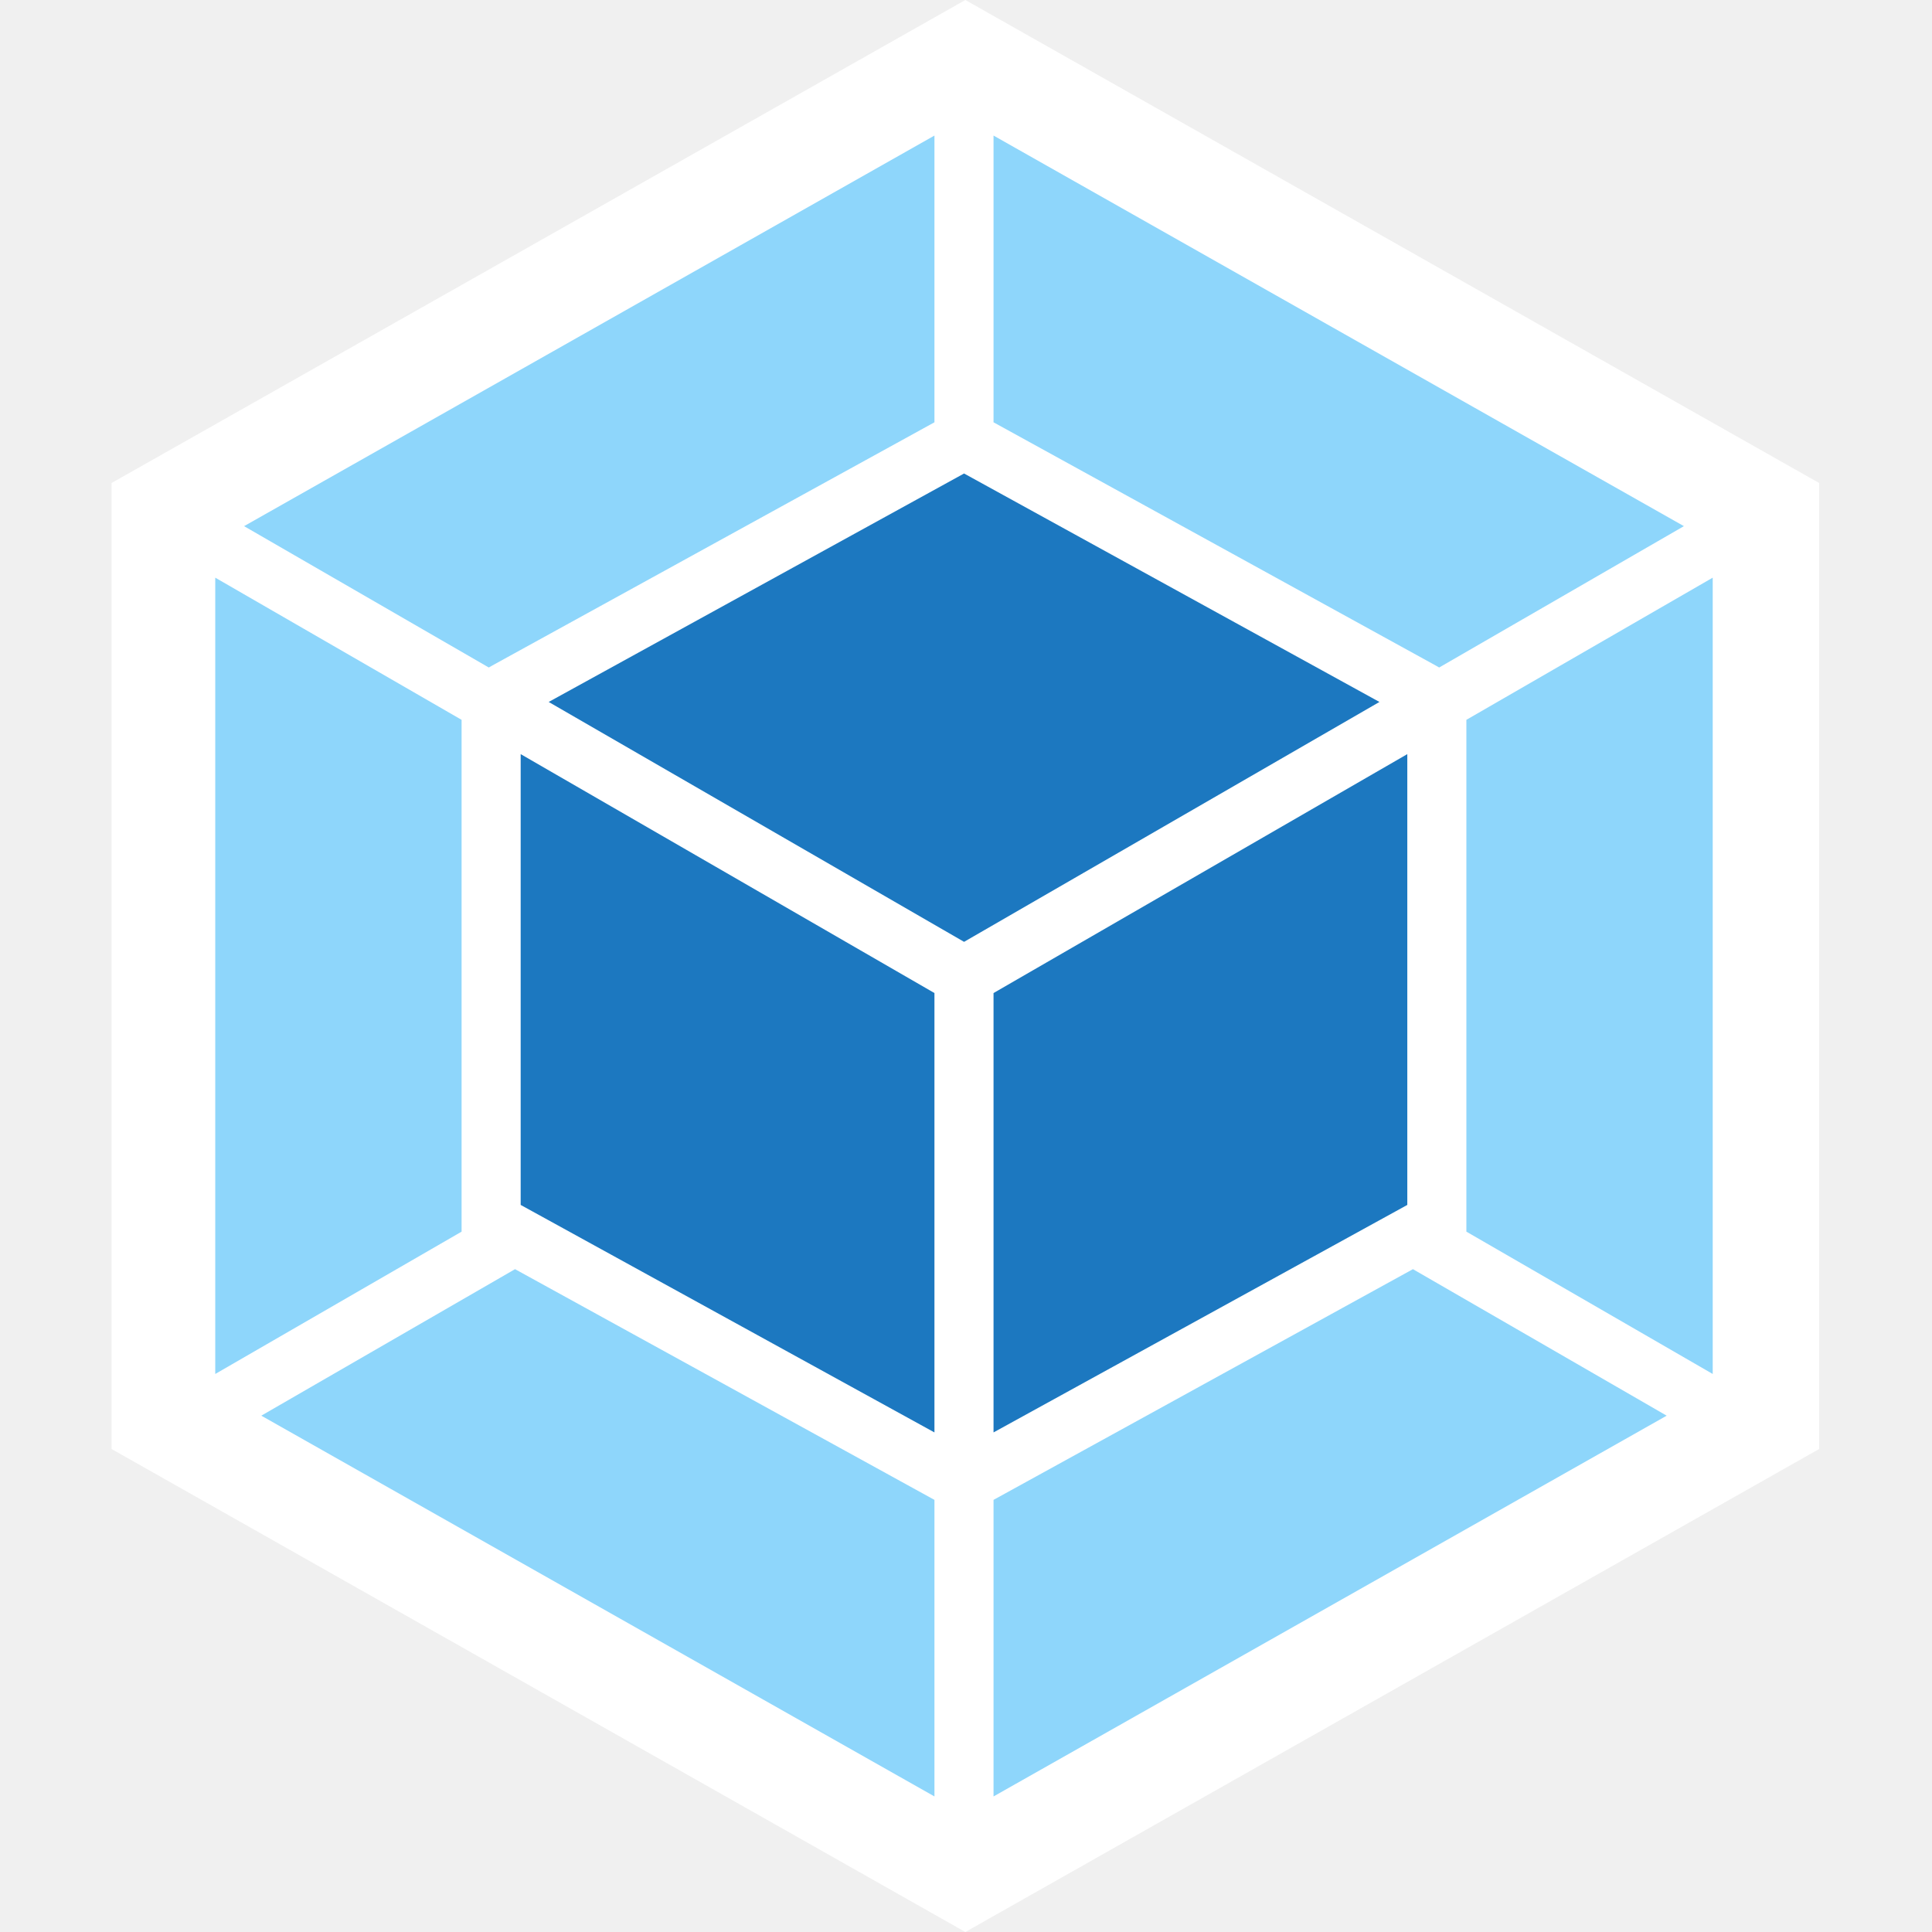
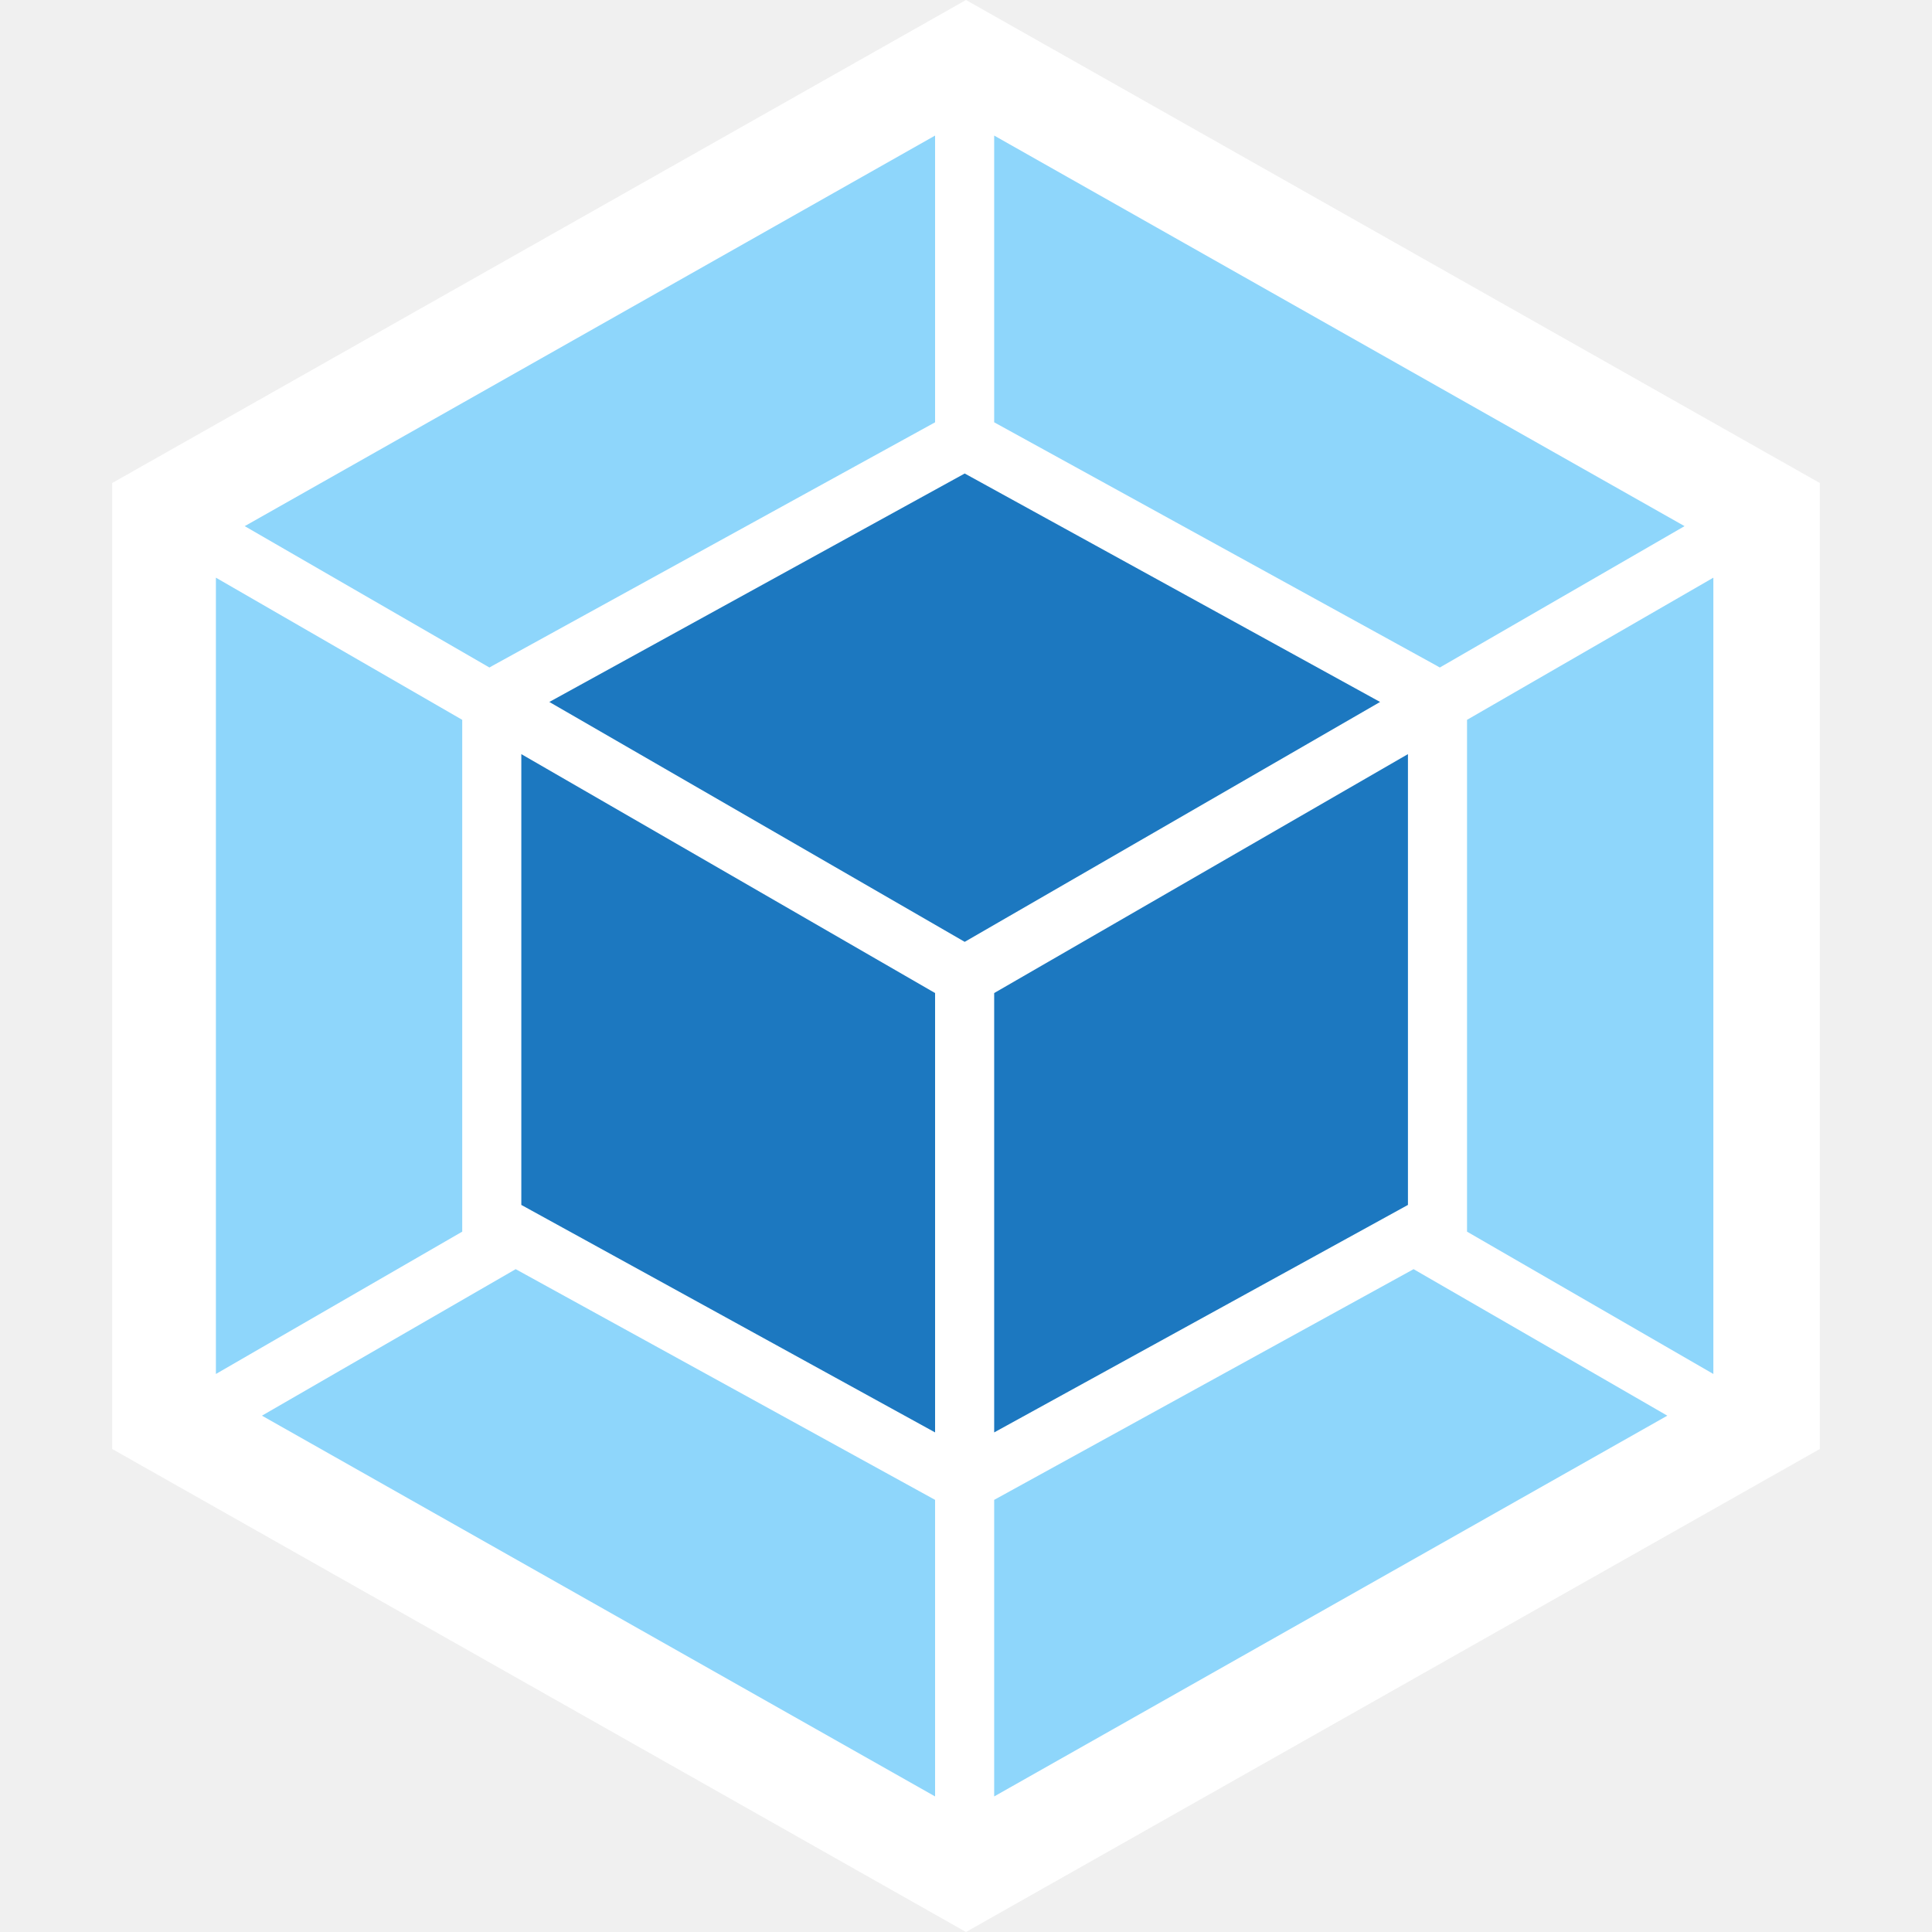
- <svg xmlns="http://www.w3.org/2000/svg" version="1.1" id="Layer_1" x="0px" y="0px" viewBox="450 -450 1200 1200" style="enable-background:new 450 -450 1200 1200;" xml:space="preserve">
-   <style type="text/css">
- 	.st0{fill:#FFFFFF;}
- 	.st1{fill:#8ED6FB;}
- 	.st2{fill:#1C78C0;}
- </style>
-   <g id="Icon">
-     <g id="icon-square-big">
-       <g id="cube" transform="translate(163, 106)">
-         <polygon id="border" class="st0" points="886.6,-556 1416.9,-256 1416.9,344 886.6,644 356.3,344 356.3,-256    " />
-         <g transform="translate(47, 61)">
-           <g>
-             <path id="outer-cube" class="st1" d="M1275.2,262.3L857.1,498.8V314.6l260.5-143.3L1275.2,262.3z M1303.8,236.4v-494.6       l-153,88.3v301.2v16.7L1303.8,236.4z M402.3,262.3l418.1,236.5V314.6L559.9,171.3L402.3,262.3z M373.7,236.4v-494.6l153,88.3       v301.2v16.7L373.7,236.4z M391.6-290.2l428.8-242.6v178.1L545.7-203.6l-2.1,1.2L391.6-290.2z M1285.9-290.2L857.1-532.8v178.1       l274.7,151.1l2.1,1.2L1285.9-290.2z" />
-             <path id="inner-cube" class="st2" d="M820.4,272.7l-257-141.3v-280l257,148.4V272.7z M857.1,272.7l257-141.3v-280L857.1-0.2       V272.7z M838.8-10.9L838.8-10.9L838.8-10.9L838.8-10.9z M580.8-181l258-141.9l258,141.9l-258,149L580.8-181z" />
-           </g>
-         </g>
-       </g>
-     </g>
-   </g>
+ <svg xmlns="http://www.w3.org/2000/svg" viewBox="0 0 1200 1200">
+   <path fill="#FFF" d="M600 0l530.3 300v600L600 1200 69.7 900V300z" />
+   <path fill="#8ED6FB" class="st1" d="M1035.6 879.3l-418.1 236.5V931.6L878 788.3l157.6 91zm28.6-25.9V358.8l-153 88.3V765l153 88.4zm-901.5 25.9l418.1 236.5V931.6L320.3 788.3l-157.6 91zm-28.6-25.9V358.8l153 88.3V765l-153 88.4zM152 326.8L580.8 84.2v178.1L306.1 413.4l-2.1 1.2-152-87.8zm894.3 0L617.5 84.2v178.1l274.7 151.1 2.1 1.2 152-87.8z" />
+   <path fill="#1C78C0" d="M580.8 889.7l-257-141.3v-280l257 148.4v272.9zm36.7 0l257-141.3v-280l-257 148.4v272.9zm-18.3-283.6zM341.2 436l258-141.9 258 141.9-258 149-258-149z" />
</svg>
